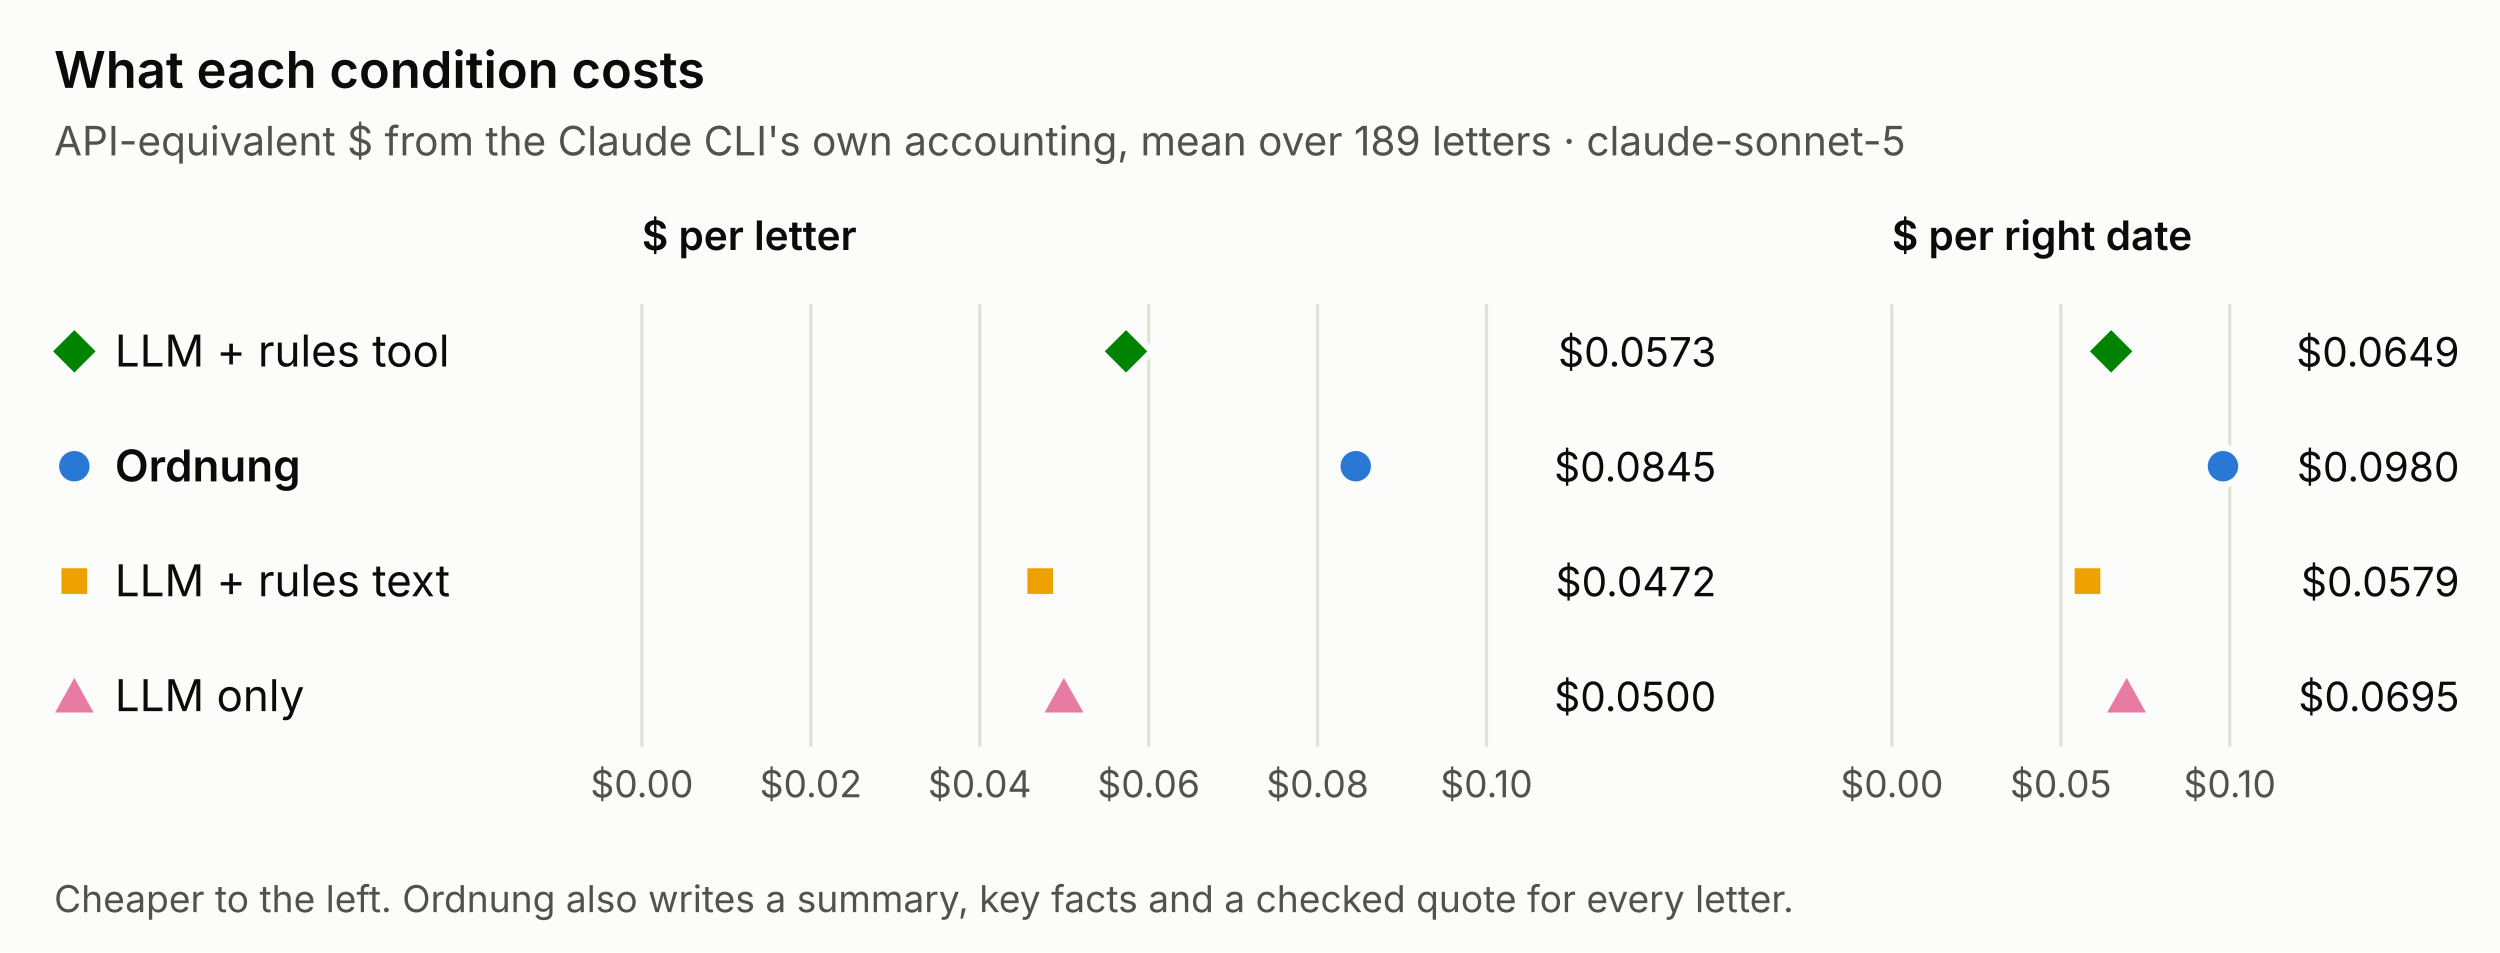
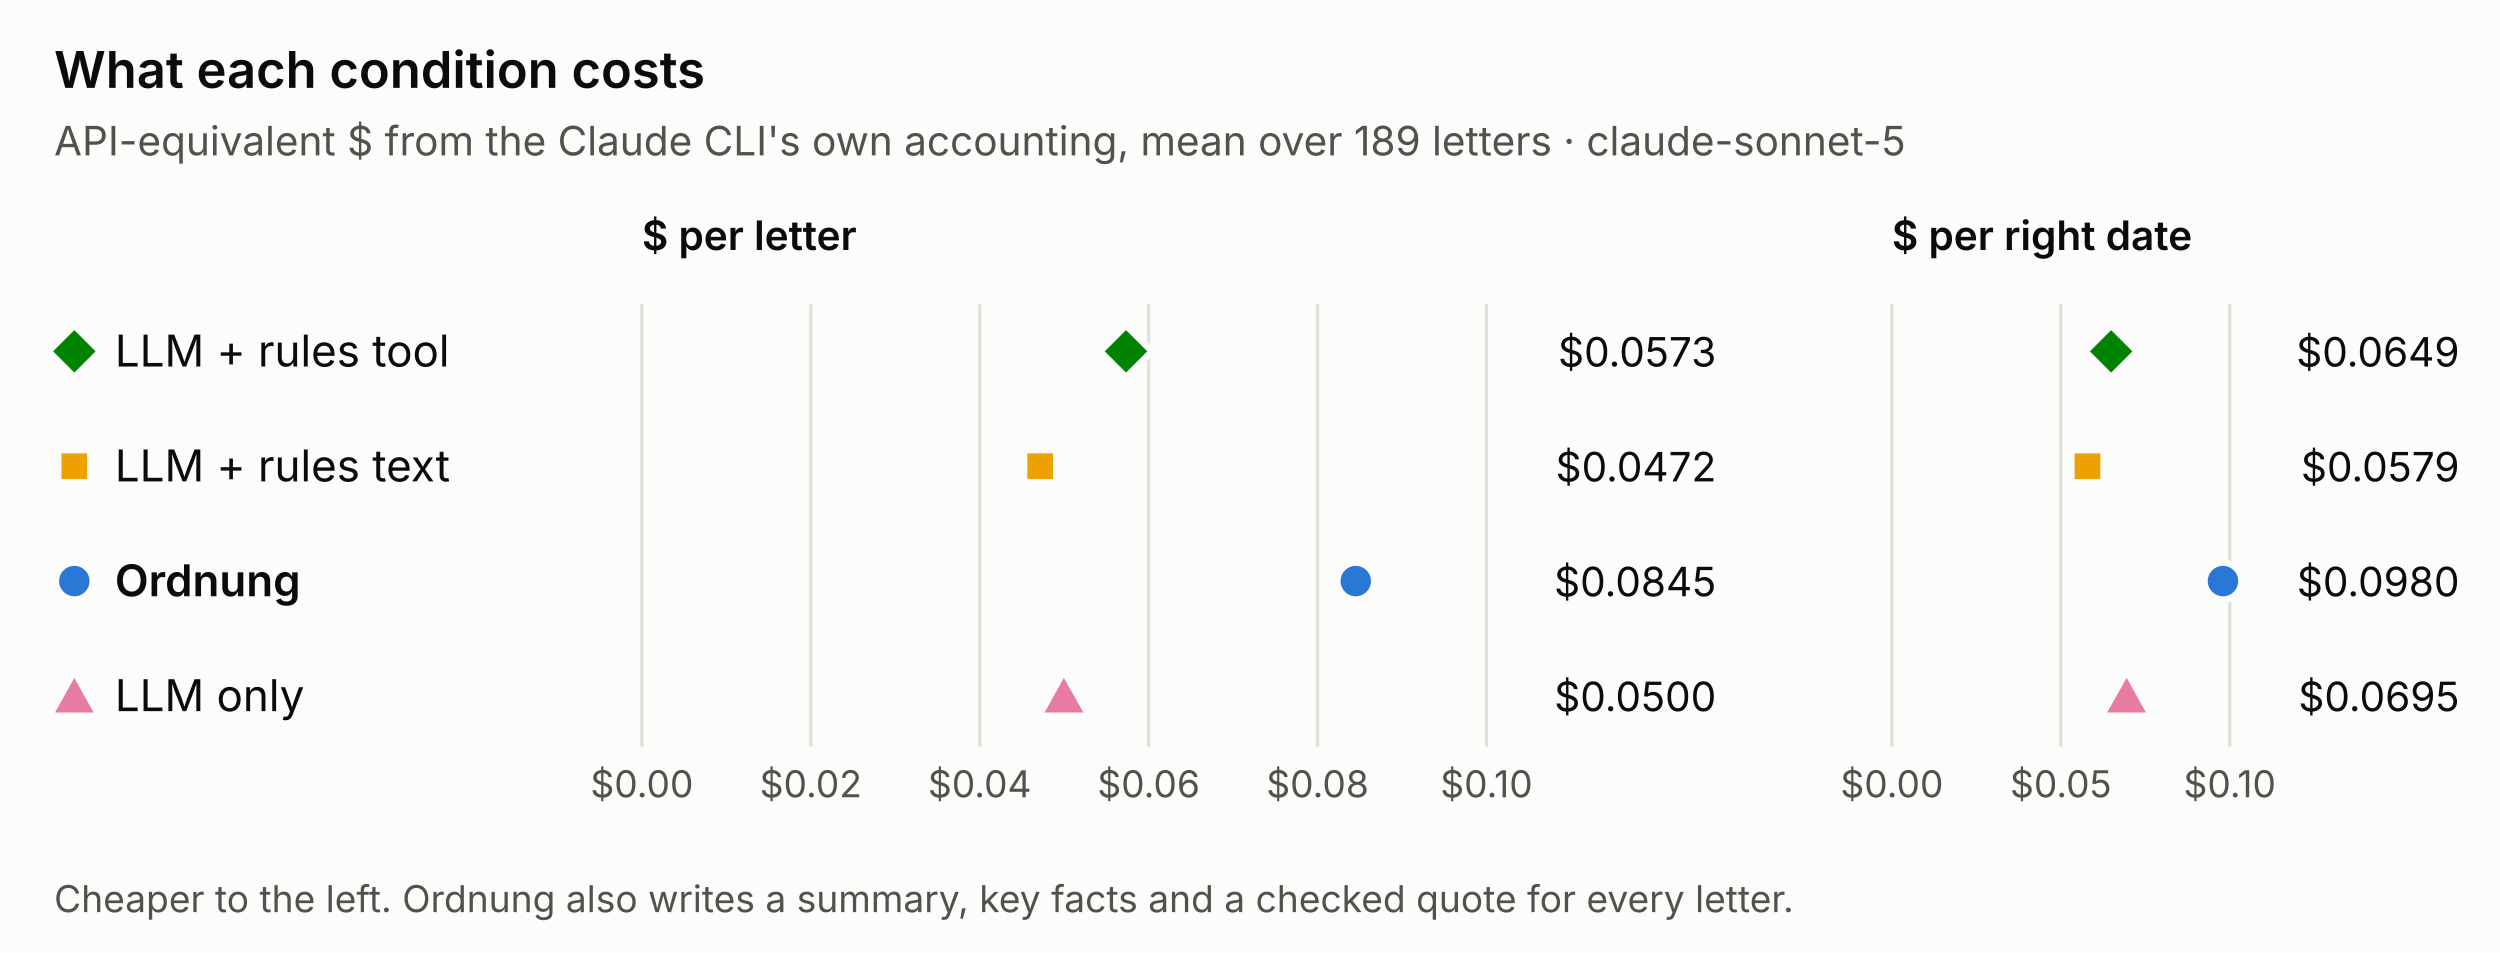
<svg xmlns="http://www.w3.org/2000/svg" width="740" height="282" viewBox="0 0 740 282" role="img" aria-labelledby="cost-light-w-t cost-light-w-d" font-family="Inter, -apple-system, 'Segoe UI', Helvetica, Arial, sans-serif">
  <rect width="740" height="282" style="fill:#fcfcfb" />
  <text x="16" y="26" style="fill:#0b0b0b" font-size="15" font-weight="600" text-anchor="start">What each condition costs</text>
  <text x="16" y="46" style="fill:#52514e" font-size="12" font-weight="400" text-anchor="start">API-equivalent $ from the Claude CLI's own accounting, mean over 189 letters · claude-sonnet-5</text>
  <polygon points="22,96.3 29.7,104 22,111.7 14.3,104" style="fill:#008300;stroke:#fcfcfb;stroke-width:2" />
  <text x="34" y="108.5" style="fill:#0b0b0b" font-size="13" font-weight="400" text-anchor="start">LLM + rules tool</text>
-   <circle cx="22" cy="138" r="5.5" style="fill:#2a78d6;stroke:#fcfcfb;stroke-width:2" />
-   <text x="34" y="142.5" style="fill:#0b0b0b" font-size="13" font-weight="600" text-anchor="start">Ordnung</text>
-   <rect x="17.2" y="167.2" width="9.6" height="9.6" rx="1" style="fill:#eda100;stroke:#fcfcfb;stroke-width:2" />
-   <text x="34" y="176.5" style="fill:#0b0b0b" font-size="13" font-weight="400" text-anchor="start">LLM + rules text</text>
+   <rect x="17.2" y="133.2" width="9.6" height="9.6" rx="1" style="fill:#eda100;stroke:#fcfcfb;stroke-width:2" />
+   <text x="34" y="142.5" style="fill:#0b0b0b" font-size="13" font-weight="400" text-anchor="start">LLM + rules text</text>
+   <circle cx="22" cy="172" r="5.5" style="fill:#2a78d6;stroke:#fcfcfb;stroke-width:2" />
+   <text x="34" y="176.5" style="fill:#0b0b0b" font-size="13" font-weight="600" text-anchor="start">Ordnung</text>
  <polygon points="22,198.6 29.4,211.9 14.6,211.9" style="fill:#e87ba4;stroke:#fcfcfb;stroke-width:2" />
  <text x="34" y="210.5" style="fill:#0b0b0b" font-size="13" font-weight="400" text-anchor="start">LLM only</text>
  <text x="190" y="74" style="fill:#0b0b0b" font-size="12" font-weight="600" text-anchor="start">$ per letter</text>
  <line x1="190" y1="90" x2="190" y2="221" style="stroke:#e1e0d9;stroke-width:1" />
  <text x="190" y="236" style="fill:#52514e" font-size="11" font-weight="400" text-anchor="middle">$0.00</text>
  <line x1="240" y1="90" x2="240" y2="221" style="stroke:#e1e0d9;stroke-width:1" />
  <text x="240" y="236" style="fill:#52514e" font-size="11" font-weight="400" text-anchor="middle">$0.02</text>
  <line x1="290" y1="90" x2="290" y2="221" style="stroke:#e1e0d9;stroke-width:1" />
  <text x="290" y="236" style="fill:#52514e" font-size="11" font-weight="400" text-anchor="middle">$0.04</text>
  <line x1="340" y1="90" x2="340" y2="221" style="stroke:#e1e0d9;stroke-width:1" />
  <text x="340" y="236" style="fill:#52514e" font-size="11" font-weight="400" text-anchor="middle">$0.06</text>
  <line x1="390" y1="90" x2="390" y2="221" style="stroke:#e1e0d9;stroke-width:1" />
  <text x="390" y="236" style="fill:#52514e" font-size="11" font-weight="400" text-anchor="middle">$0.08</text>
  <line x1="440" y1="90" x2="440" y2="221" style="stroke:#e1e0d9;stroke-width:1" />
  <text x="440" y="236" style="fill:#52514e" font-size="11" font-weight="400" text-anchor="middle">$0.10</text>
  <polygon points="333.3,96.3 341,104 333.3,111.7 325.6,104" style="fill:#008300;stroke:#fcfcfb;stroke-width:2" />
-   <circle cx="401.3" cy="138" r="5.5" style="fill:#2a78d6;stroke:#fcfcfb;stroke-width:2" />
-   <rect x="303.1" y="167.2" width="9.6" height="9.6" rx="1" style="fill:#eda100;stroke:#fcfcfb;stroke-width:2" />
+   <rect x="303.1" y="133.2" width="9.6" height="9.6" rx="1" style="fill:#eda100;stroke:#fcfcfb;stroke-width:2" />
+   <circle cx="401.3" cy="172" r="5.5" style="fill:#2a78d6;stroke:#fcfcfb;stroke-width:2" />
  <polygon points="314.9,198.6 322.4,211.9 307.5,211.9" style="fill:#e87ba4;stroke:#fcfcfb;stroke-width:2" />
  <text x="508" y="108.5" style="fill:#0b0b0b" font-size="12" font-weight="400" text-anchor="end">$0.0573</text>
-   <text x="508" y="142.5" style="fill:#0b0b0b" font-size="12" font-weight="400" text-anchor="end">$0.0845</text>
-   <text x="508" y="176.5" style="fill:#0b0b0b" font-size="12" font-weight="400" text-anchor="end">$0.0472</text>
+   <text x="508" y="142.5" style="fill:#0b0b0b" font-size="12" font-weight="400" text-anchor="end">$0.0472</text>
+   <text x="508" y="176.5" style="fill:#0b0b0b" font-size="12" font-weight="400" text-anchor="end">$0.0845</text>
  <text x="508" y="210.5" style="fill:#0b0b0b" font-size="12" font-weight="400" text-anchor="end">$0.0500</text>
  <text x="560" y="74" style="fill:#0b0b0b" font-size="12" font-weight="600" text-anchor="start">$ per right date</text>
  <line x1="560" y1="90" x2="560" y2="221" style="stroke:#e1e0d9;stroke-width:1" />
  <text x="560" y="236" style="fill:#52514e" font-size="11" font-weight="400" text-anchor="middle">$0.00</text>
  <line x1="610" y1="90" x2="610" y2="221" style="stroke:#e1e0d9;stroke-width:1" />
  <text x="610" y="236" style="fill:#52514e" font-size="11" font-weight="400" text-anchor="middle">$0.05</text>
  <line x1="660" y1="90" x2="660" y2="221" style="stroke:#e1e0d9;stroke-width:1" />
  <text x="660" y="236" style="fill:#52514e" font-size="11" font-weight="400" text-anchor="middle">$0.10</text>
  <polygon points="624.9,96.3 632.6,104 624.9,111.7 617.2,104" style="fill:#008300;stroke:#fcfcfb;stroke-width:2" />
-   <circle cx="658" cy="138" r="5.5" style="fill:#2a78d6;stroke:#fcfcfb;stroke-width:2" />
-   <rect x="613.1" y="167.2" width="9.6" height="9.6" rx="1" style="fill:#eda100;stroke:#fcfcfb;stroke-width:2" />
+   <rect x="613.1" y="133.2" width="9.6" height="9.6" rx="1" style="fill:#eda100;stroke:#fcfcfb;stroke-width:2" />
+   <circle cx="658" cy="172" r="5.5" style="fill:#2a78d6;stroke:#fcfcfb;stroke-width:2" />
  <polygon points="629.5,198.6 636.9,211.9 622,211.9" style="fill:#e87ba4;stroke:#fcfcfb;stroke-width:2" />
  <text x="728" y="108.5" style="fill:#0b0b0b" font-size="12" font-weight="400" text-anchor="end">$0.0649</text>
-   <text x="728" y="142.5" style="fill:#0b0b0b" font-size="12" font-weight="400" text-anchor="end">$0.0980</text>
-   <text x="728" y="176.5" style="fill:#0b0b0b" font-size="12" font-weight="400" text-anchor="end">$0.0579</text>
+   <text x="728" y="142.5" style="fill:#0b0b0b" font-size="12" font-weight="400" text-anchor="end">$0.0579</text>
+   <text x="728" y="176.5" style="fill:#0b0b0b" font-size="12" font-weight="400" text-anchor="end">$0.0980</text>
  <text x="728" y="210.5" style="fill:#0b0b0b" font-size="12" font-weight="400" text-anchor="end">$0.0695</text>
  <text x="16" y="270" style="fill:#52514e" font-size="11" font-weight="400" text-anchor="start">Cheaper to the left. Ordnung also writes a summary, key facts and a checked quote for every letter.</text>
</svg>
